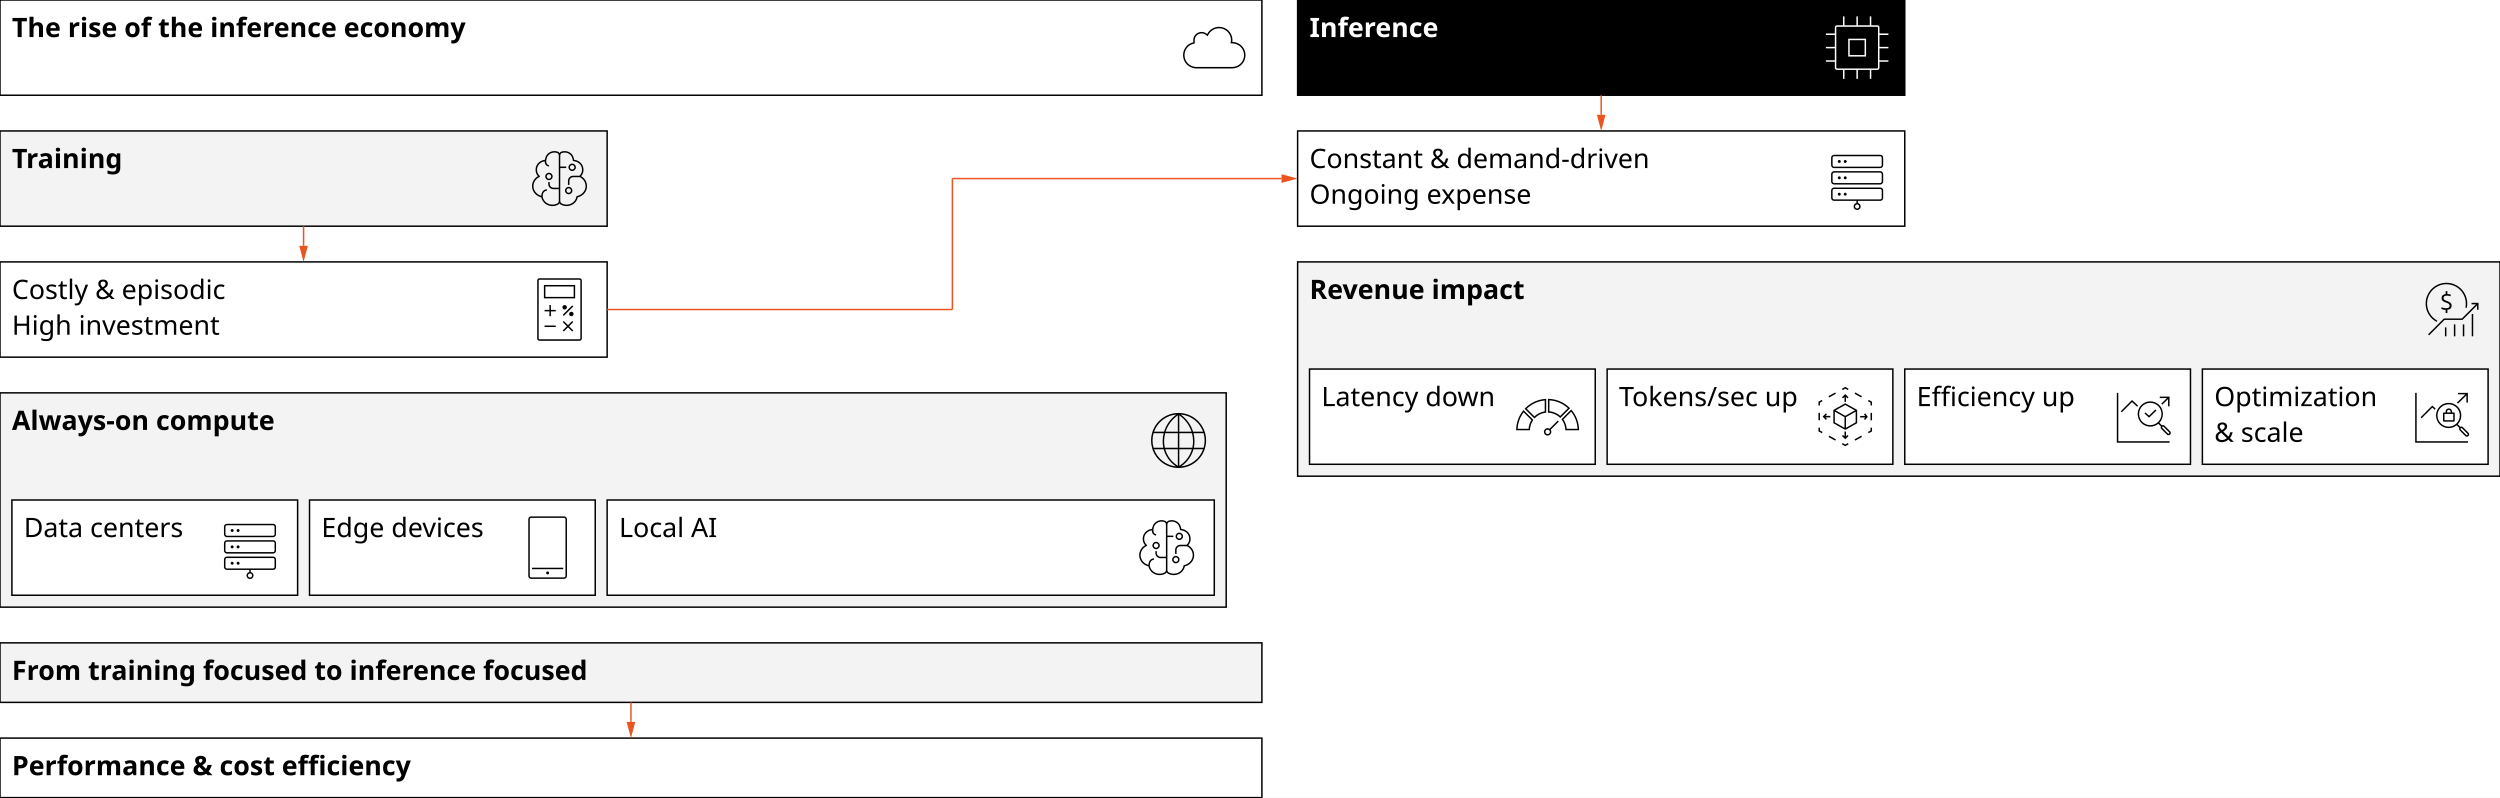
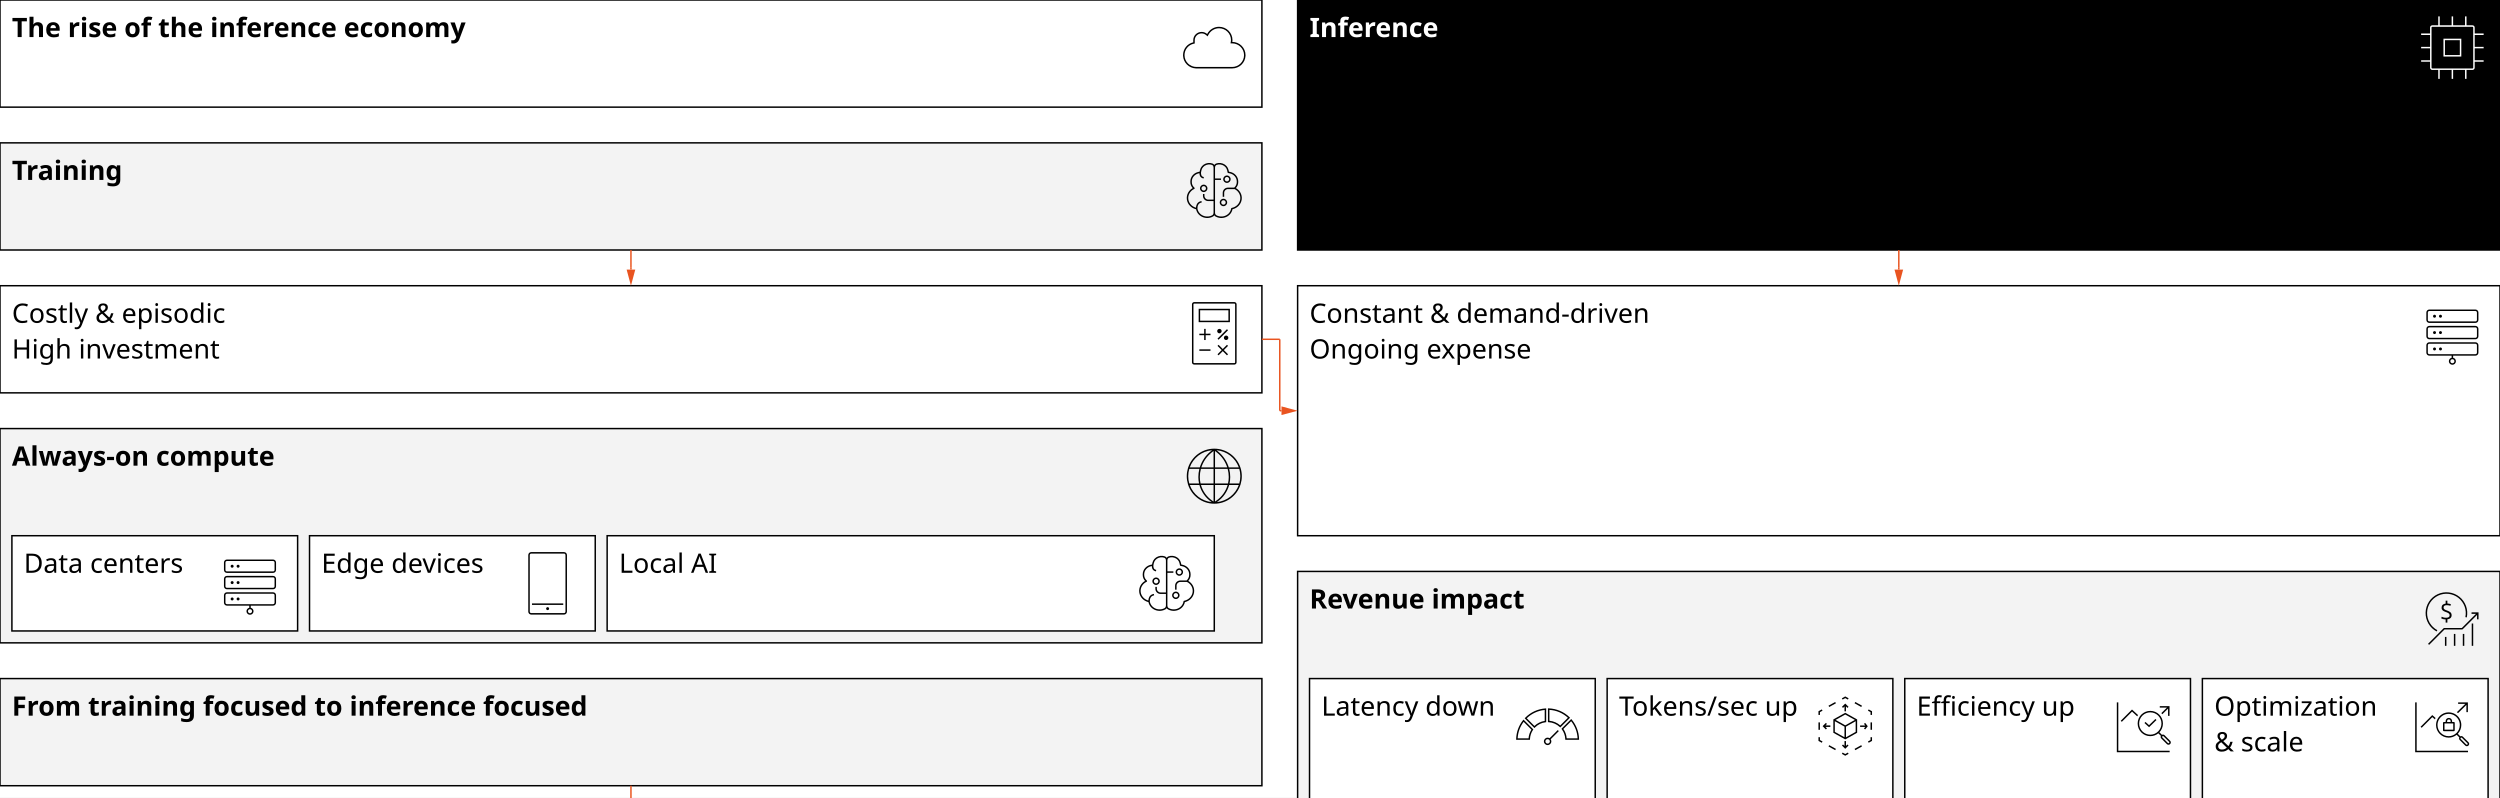
<svg xmlns="http://www.w3.org/2000/svg" width="1680" height="536" viewBox="0 0 1680 536" xml:space="preserve">
  <rect width="1680" height="536" fill="#FFFFFF" />
  <g data-component-id="title">
-     <rect x="0" y="0" width="848" height="64" fill="#FFFFFF" stroke="#000000" stroke-width="1" stroke-miterlimit="10" />
+     <rect x="0" y="0" width="848" height="72" fill="#FFFFFF" stroke="#000000" stroke-width="1" stroke-miterlimit="10" />
    <text font-family="Ubuntu Sans">
      <tspan x="8" y="24.92" font-size="18" font-weight="700" fill="#000000">The rise of the inference economy</tspan>
    </text>
    <g class="dg-icon" transform="translate(792 8)">
      <path fill-rule="evenodd" clip-rule="evenodd" d="M27.186 10C32.196 10 36.217 14 36.217 18.923L36.211 19.143C36.187 19.652 36.094 20.147 36.093 20.154C41.041 20.216 45 24.154 45 29.077L44.988 29.536C44.748 34.246 40.822 38 35.969 38H12.031L11.565 37.988C6.928 37.757 3.245 34.094 3.012 29.536L3 29.077C3 24.954 5.784 21.352 9.866 20.429V18.984C9.866 15.908 12.402 13.446 15.495 13.446L15.749 13.452C17.017 13.51 18.22 13.996 19.206 14.861C20.753 11.908 23.845 10 27.186 10ZM27.186 11C24.224 11 21.469 12.695 20.092 15.325L19.502 16.452L18.547 15.613C17.674 14.847 16.608 14.446 15.495 14.446C12.935 14.446 10.866 16.479 10.866 18.984V21.227L10.087 21.403C6.472 22.221 4 25.409 4 29.077C4 33.438 7.564 37 12.031 37H35.969C40.436 37 44 33.438 44 29.077C44 24.713 40.493 21.208 36.08 21.153L34.888 21.139L35.11 19.967V19.965C35.111 19.962 35.112 19.956 35.113 19.948C35.116 19.933 35.121 19.91 35.126 19.88C35.136 19.819 35.149 19.73 35.163 19.626C35.191 19.411 35.217 19.151 35.217 18.923C35.217 14.562 31.653 11 27.186 11Z" fill="#000000" />
    </g>
  </g>
  <g data-component-id="training_hdr">
-     <rect x="0" y="88" width="408" height="64" fill="#F3F3F3" stroke="#000000" stroke-width="1" stroke-miterlimit="10" />
+     <rect x="0" y="96" width="848" height="72" fill="#F3F3F3" stroke="#000000" stroke-width="1" stroke-miterlimit="10" />
    <text font-family="Ubuntu Sans">
-       <tspan x="8" y="112.92" font-size="18" font-weight="700" fill="#000000">Training</tspan>
+       <tspan x="8" y="120.92" font-size="18" font-weight="700" fill="#000000">Training</tspan>
    </text>
-     <g class="dg-icon" transform="translate(352 96)">
+     <g class="dg-icon" transform="translate(792 104)">
      <path fill-rule="evenodd" clip-rule="evenodd" d="M30.159 29.553C31.539 29.553 32.658 30.672 32.658 32.053C32.658 33.433 31.539 34.553 30.159 34.553C28.778 34.553 27.659 33.433 27.659 32.053C27.659 30.672 28.778 29.553 30.159 29.553ZM30.159 30.553C29.33 30.553 28.659 31.224 28.659 32.053C28.659 32.881 29.33 33.553 30.159 33.553C30.987 33.553 31.658 32.881 31.659 32.053C31.659 31.224 30.987 30.553 30.159 30.553Z" fill="#000000" />
      <path fill-rule="evenodd" clip-rule="evenodd" d="M16.895 20.079C18.276 20.079 19.395 21.198 19.395 22.579C19.395 23.96 18.276 25.079 16.895 25.079C15.514 25.079 14.395 23.96 14.395 22.579C14.395 21.198 15.514 20.079 16.895 20.079ZM16.895 21.079C16.066 21.079 15.395 21.751 15.395 22.579C15.395 23.407 16.066 24.079 16.895 24.079C17.723 24.079 18.395 23.407 18.395 22.579C18.395 21.751 17.723 21.079 16.895 21.079Z" fill="#000000" />
      <path fill-rule="evenodd" clip-rule="evenodd" d="M32.5 13.921C33.881 13.921 35 15.04 35 16.421C35 17.801 33.881 18.921 32.5 18.921C31.119 18.921 30 17.802 30 16.421C30 15.04 31.12 13.921 32.5 13.921ZM32.5 14.921C31.672 14.921 31 15.592 31 16.421C31 17.249 31.672 17.921 32.5 17.921C33.328 17.921 34 17.249 34 16.421C34 15.593 33.328 14.921 32.5 14.921Z" fill="#000000" />
      <path fill-rule="evenodd" clip-rule="evenodd" d="M26.617 5.548C27.662 5.422 28.724 5.545 29.707 5.905C30.689 6.266 31.563 6.853 32.246 7.616C32.929 8.38 33.399 9.296 33.608 10.279L33.84 11.366L34.485 11.487C36.059 11.783 37.48 12.582 38.506 13.755C39.532 14.928 40.097 16.404 40.097 17.932V18.377C40.097 19.914 39.495 21.314 38.511 22.385C39.766 23.102 40.804 24.125 41.508 25.355C42.327 26.786 42.651 28.425 42.433 30.042C42.215 31.658 41.467 33.166 40.297 34.358C39.203 35.471 37.793 36.256 36.241 36.626L36.219 36.728C35.953 37.973 35.342 39.128 34.452 40.075C33.562 41.023 32.423 41.73 31.154 42.129C29.885 42.528 28.527 42.607 27.217 42.356C26.409 42.202 25.635 41.927 24.926 41.542C24.531 41.328 24.226 41.027 24 40.679C23.774 41.027 23.469 41.328 23.074 41.542C22.364 41.927 21.591 42.202 20.783 42.356C19.473 42.607 18.114 42.528 16.846 42.129C15.576 41.73 14.438 41.023 13.548 40.075C12.657 39.128 12.047 37.973 11.781 36.728L11.759 36.626C10.207 36.256 8.796 35.471 7.703 34.358C6.533 33.166 5.784 31.658 5.566 30.042C5.348 28.425 5.673 26.786 6.492 25.355C7.196 24.125 8.233 23.102 9.489 22.385C8.504 21.314 7.902 19.914 7.902 18.377V17.932C7.903 16.404 8.468 14.928 9.494 13.755C10.519 12.582 11.941 11.783 13.514 11.487L14.16 11.366L14.391 10.279C14.601 9.296 15.071 8.38 15.754 7.616C16.436 6.853 17.31 6.266 18.293 5.905C19.275 5.545 20.338 5.422 21.383 5.548C21.85 5.604 22.308 5.709 22.747 5.86C23.301 6.051 23.714 6.413 24 6.856C24.286 6.413 24.699 6.051 25.253 5.86C25.692 5.709 26.15 5.604 26.617 5.548ZM21.264 6.541C20.374 6.434 19.471 6.538 18.637 6.844C17.804 7.149 17.069 7.646 16.499 8.283C15.929 8.921 15.542 9.679 15.37 10.488L15.083 11.838C15.055 12.484 15.066 13.176 15.311 13.753C15.541 14.292 15.995 14.778 16.996 14.983L16.795 15.964C16.78 15.961 16.765 15.956 16.751 15.953L16.749 15.964C15.439 15.695 14.708 14.997 14.345 14.144C14.102 13.571 14.036 12.952 14.028 12.407L13.699 12.471C12.338 12.727 11.119 13.416 10.247 14.413C9.375 15.41 8.903 16.654 8.902 17.933V18.377C8.902 19.853 9.573 21.191 10.661 22.132C10.789 22.243 10.852 22.412 10.829 22.58C10.805 22.748 10.697 22.892 10.544 22.964C9.183 23.596 8.072 24.608 7.36 25.852C6.648 27.095 6.368 28.513 6.556 29.908C6.745 31.304 7.393 32.615 8.417 33.657C9.305 34.561 10.437 35.223 11.693 35.575C11.739 34.792 11.899 33.931 12.312 33.164C12.857 32.152 13.819 31.348 15.391 31.086L15.474 31.579L15.556 32.072C14.287 32.284 13.591 32.901 13.193 33.639C12.791 34.385 12.675 35.295 12.678 36.137L12.759 36.519C12.985 37.581 13.508 38.572 14.277 39.391C15.046 40.209 16.035 40.825 17.145 41.175C18.256 41.524 19.447 41.593 20.596 41.374C21.303 41.239 21.979 40.997 22.598 40.662C23.174 40.35 23.5 39.675 23.5 38.908V31.131H19.894C17.962 31.131 16.394 29.564 16.394 27.631V26.368H17.394V27.631C17.394 29.012 18.514 30.131 19.894 30.131H23.5V8.627C23.5 7.765 23.09 7.035 22.423 6.806C22.05 6.678 21.661 6.589 21.264 6.541ZM29.362 6.844C28.529 6.538 27.625 6.434 26.736 6.541C26.339 6.589 25.95 6.678 25.577 6.806C24.91 7.035 24.5 7.765 24.5 8.627V15.921H28.5V16.921H24.5V38.908C24.5 39.675 24.826 40.35 25.402 40.662C26.021 40.997 26.696 41.239 27.404 41.374C28.553 41.593 29.744 41.524 30.854 41.175C31.965 40.825 32.953 40.209 33.722 39.391C34.491 38.572 35.014 37.581 35.241 36.519L35.329 36.103C35.365 35.932 35.489 35.794 35.65 35.736L35.721 35.717L35.999 35.656C37.377 35.33 38.623 34.635 39.583 33.657C40.606 32.615 41.255 31.304 41.443 29.908C41.631 28.513 41.351 27.095 40.639 25.852C39.969 24.68 38.945 23.716 37.692 23.079H33.158C31.777 23.079 30.658 24.198 30.658 25.579V28.264H29.658V25.579C29.658 23.646 31.225 22.079 33.158 22.079H37.397C38.45 21.141 39.097 19.826 39.097 18.377V17.933C39.097 16.654 38.624 15.41 37.753 14.413C36.881 13.416 35.662 12.727 34.301 12.471L33.327 12.288C33.129 12.251 32.971 12.098 32.929 11.9L32.63 10.488C32.457 9.679 32.07 8.921 31.501 8.283C30.931 7.646 30.195 7.149 29.362 6.844Z" fill="#000000" />
    </g>
  </g>
  <g data-component-id="training_detail">
-     <rect x="0" y="176" width="408" height="64" fill="#FFFFFF" stroke="#000000" stroke-width="1" stroke-miterlimit="10" />
+     <rect x="0" y="192" width="848" height="72" fill="#FFFFFF" stroke="#000000" stroke-width="1" stroke-miterlimit="10" />
    <text font-family="Ubuntu Sans">
-       <tspan x="8" y="200.92" font-size="18" font-weight="400" fill="#000000">Costly &amp; episodic</tspan>
-       <tspan x="8" y="224.92" font-size="18" font-weight="400" fill="#000000">High investment</tspan>
+       <tspan x="8" y="216.92" font-size="18" font-weight="400" fill="#000000">Costly &amp; episodic</tspan>
+       <tspan x="8" y="240.92" font-size="18" font-weight="400" fill="#000000">High investment</tspan>
    </text>
-     <g class="dg-icon" transform="translate(352 184)">
+     <g class="dg-icon" transform="translate(792 200)">
      <path fill-rule="evenodd" clip-rule="evenodd" d="M37.653 3.008C38.41 3.085 39 3.723 39 4.5V43.5C39 44.277 38.41 44.915 37.653 44.992L37.5 45H10.5C9.723 45 9.085 44.41 9.008 43.653L9 43.5V4.5C9 3.672 9.672 3 10.5 3H37.5L37.653 3.008ZM10.5 4C10.224 4 10 4.224 10 4.5V43.5C10 43.776 10.224 44 10.5 44H37.5C37.776 44 38 43.776 38 43.5V4.5C38 4.224 37.776 4 37.5 4H10.5Z" fill="#000000" />
      <path fill-rule="evenodd" clip-rule="evenodd" d="M34.5 16.5H13.5V7.5H34.5V16.5ZM14.5 15.5H33.5V8.5H14.5V15.5Z" fill="#000000" />
      <path d="M33.235 32.422L30.406 35.25L33.235 38.078L32.528 38.785L29.699 35.956L26.871 38.785L26.164 38.078L28.992 35.25L26.164 32.422L26.871 31.715L29.699 34.543L32.528 31.715L33.235 32.422Z" fill="#000000" />
      <path d="M21.45 35.75H13.95V34.75H21.45V35.75Z" fill="#000000" />
      <path d="M18.2 24.25H21.45V25.25H18.2V28.5H17.2V25.25H13.95V24.25H17.2V21H18.2V24.25Z" fill="#000000" />
      <path d="M31.95 25.5C32.775 25.5 33.45 26.175 33.45 27C33.45 27.825 32.775 28.5 31.95 28.5C31.125 28.5 30.45 27.825 30.45 27C30.45 26.175 31.125 25.5 31.95 25.5Z" fill="#000000" />
      <path d="M33.235 21.922L26.871 28.285L26.164 27.578L32.528 21.215L33.235 21.922Z" fill="#000000" />
      <path d="M27.45 21C28.275 21 28.95 21.675 28.95 22.5C28.95 23.325 28.275 24 27.45 24C26.625 24 25.95 23.325 25.95 22.5C25.95 21.675 26.625 21 27.45 21Z" fill="#000000" />
    </g>
  </g>
  <g data-component-id="compute">
-     <rect x="0" y="264" width="824" height="144" fill="#F3F3F3" stroke="#000000" stroke-width="1" stroke-miterlimit="10" />
+     <rect x="0" y="288" width="848" height="144" fill="#F3F3F3" stroke="#000000" stroke-width="1" stroke-miterlimit="10" />
    <text font-family="Ubuntu Sans">
-       <tspan x="8" y="288.92" font-size="18" font-weight="700" fill="#000000">Always-on compute</tspan>
+       <tspan x="8" y="312.92" font-size="18" font-weight="700" fill="#000000">Always-on compute</tspan>
    </text>
-     <g class="dg-icon" transform="translate(768 272)">
+     <g class="dg-icon" transform="translate(792 296)">
      <path fill-rule="evenodd" clip-rule="evenodd" d="M24 5.5C32.232 5.5 39.206 10.877 41.606 18.31C41.665 18.391 41.7 18.491 41.7 18.6L41.699 18.605C42.219 20.312 42.5 22.123 42.5 24C42.5 25.876 42.219 27.687 41.699 29.394L41.7 29.399C41.7 29.507 41.665 29.607 41.606 29.689C39.206 37.122 32.232 42.5 24 42.5C15.767 42.5 8.791 37.122 6.392 29.688C6.334 29.606 6.3 29.507 6.3 29.399V29.394C5.78 27.687 5.5 25.876 5.5 24C5.5 22.123 5.78 20.311 6.3 18.605V18.6C6.3 18.492 6.334 18.393 6.392 18.311C8.791 10.878 15.768 5.5 24 5.5ZM7.521 29.899C9.757 36.146 15.444 40.75 22.285 41.415L21.966 41.193C18.021 38.449 15.232 34.429 13.997 29.899H7.521ZM34.003 29.899C32.768 34.429 29.98 38.449 26.035 41.193L25.715 41.415C32.556 40.75 38.243 36.146 40.48 29.899H34.003ZM24.5 41.043L25.465 40.372C29.138 37.816 31.755 34.097 32.964 29.899H24.5V41.043ZM15.036 29.899C16.245 34.097 18.863 37.816 22.536 40.372L23.5 41.042V29.899H15.036ZM34.026 19.1C34.48 20.872 34.717 22.711 34.717 24.578C34.717 26.047 34.556 27.494 34.249 28.899H40.804C41.256 27.345 41.5 25.701 41.5 24C41.5 22.299 41.256 20.655 40.804 19.1H34.026ZM24.5 28.899H33.223C33.546 27.497 33.717 26.049 33.717 24.578C33.717 22.708 33.467 20.868 32.991 19.1H24.5V28.899ZM15.009 19.1C14.533 20.868 14.284 22.708 14.284 24.578C14.284 26.049 14.454 27.497 14.777 28.899H23.5V19.1H15.009ZM7.196 19.1C6.744 20.655 6.5 22.299 6.5 24C6.5 25.701 6.744 27.345 7.196 28.899H13.751C13.444 27.494 13.284 26.047 13.284 24.578C13.284 22.711 13.52 20.872 13.974 19.1H7.196ZM26.512 7.389C29.974 10.19 32.467 13.935 33.744 18.1H40.48C38.218 11.785 32.432 7.149 25.491 6.563L26.512 7.389ZM24.5 18.1H32.696C31.451 14.241 29.107 10.774 25.883 8.166L24.5 7.047V18.1ZM22.117 8.166C18.893 10.774 16.548 14.241 15.304 18.1H23.5V7.047L22.117 8.166ZM22.508 6.563C15.568 7.15 9.782 11.785 7.521 18.1H14.256C15.533 13.935 18.026 10.19 21.488 7.389L22.508 6.563Z" fill="#000000" />
    </g>
  </g>
-   <rect x="8" y="336" width="192" height="64" fill="#FFFFFF" stroke="#000000" stroke-width="1" stroke-miterlimit="10" />
+   <rect x="8" y="360" width="192" height="64" fill="#FFFFFF" stroke="#000000" stroke-width="1" stroke-miterlimit="10" />
  <text font-family="Ubuntu Sans">
-     <tspan x="16" y="360.92" font-size="18" font-weight="400" fill="#000000">Data centers</tspan>
+     <tspan x="16" y="384.92" font-size="18" font-weight="400" fill="#000000">Data centers</tspan>
  </text>
-   <g class="dg-icon" transform="translate(144 344)">
+   <g class="dg-icon" transform="translate(144 368)">
    <path d="M39.5 30C40.605 30 41.5 30.895 41.5 32V37C41.5 38.105 40.605 39 39.5 39H24.5V40.428C25.572 40.657 26.375 41.61 26.375 42.75C26.375 44.062 25.312 45.125 24 45.125C22.688 45.125 21.625 44.062 21.625 42.75C21.625 41.61 22.428 40.657 23.5 40.428V39H8.5C7.395 39 6.5 38.105 6.5 37V32C6.5 30.895 7.395 30 8.5 30H39.5ZM24 41.375C23.241 41.375 22.625 41.991 22.625 42.75C22.625 43.509 23.241 44.125 24 44.125C24.759 44.125 25.375 43.509 25.375 42.75C25.375 41.991 24.759 41.375 24 41.375ZM8.5 31C7.948 31 7.5 31.448 7.5 32V37L7.505 37.102C7.553 37.573 7.927 37.947 8.397 37.995L8.5 38H39.5L39.602 37.995C40.107 37.944 40.5 37.518 40.5 37V32C40.5 31.448 40.052 31 39.5 31H8.5ZM12 33.501C12.552 33.501 13 33.949 13 34.501C13 35.053 12.552 35.501 12 35.501C11.448 35.501 11 35.053 11 34.501C11 33.949 11.448 33.501 12 33.501ZM39.5 19C40.605 19 41.5 19.895 41.5 21V26C41.5 27.105 40.605 28 39.5 28H8.5C7.395 28 6.5 27.105 6.5 26V21C6.5 19.895 7.395 19 8.5 19H39.5ZM8.5 20C7.948 20 7.5 20.448 7.5 21V26L7.505 26.102C7.553 26.573 7.927 26.947 8.397 26.995L8.5 27H39.5L39.602 26.995C40.107 26.944 40.5 26.518 40.5 26V21C40.5 20.448 40.052 20 39.5 20H8.5ZM12 22.501C12.552 22.501 13 22.949 13 23.501C13 24.053 12.552 24.501 12 24.501C11.448 24.501 11 24.053 11 23.501C11 22.949 11.448 22.501 12 22.501ZM39.5 8C40.605 8 41.5 8.895 41.5 10V15C41.5 16.105 40.605 17 39.5 17H8.5C7.395 17 6.5 16.105 6.5 15V10C6.5 8.895 7.395 8 8.5 8H39.5ZM8.5 9C7.948 9 7.5 9.448 7.5 10V15L7.505 15.102C7.553 15.573 7.927 15.947 8.397 15.995L8.5 16H39.5L39.602 15.995C40.107 15.944 40.5 15.518 40.5 15V10C40.5 9.448 40.052 9 39.5 9H8.5ZM12 11.501C12.552 11.501 13 11.949 13 12.501C13 13.053 12.552 13.501 12 13.501C11.448 13.501 11 13.053 11 12.501C11 11.949 11.448 11.501 12 11.501Z" fill="#000000" />
    <circle cx="16" cy="12.501" r="1" fill="#000000" />
    <circle cx="16" cy="23.501" r="1" fill="#000000" />
    <circle cx="16" cy="34.501" r="1" fill="#000000" />
  </g>
-   <rect x="208" y="336" width="192" height="64" fill="#FFFFFF" stroke="#000000" stroke-width="1" stroke-miterlimit="10" />
+   <rect x="208" y="360" width="192" height="64" fill="#FFFFFF" stroke="#000000" stroke-width="1" stroke-miterlimit="10" />
  <text font-family="Ubuntu Sans">
-     <tspan x="216" y="360.92" font-size="18" font-weight="400" fill="#000000">Edge devices</tspan>
+     <tspan x="216" y="384.92" font-size="18" font-weight="400" fill="#000000">Edge devices</tspan>
  </text>
-   <g class="dg-icon" transform="translate(344 344)">
+   <g class="dg-icon" transform="translate(344 368)">
    <path fill-rule="evenodd" clip-rule="evenodd" d="M35 3C36.105 3 37 3.895 37 5V43C37 44.036 36.213 44.887 35.204 44.989L35 45H13L12.796 44.989C11.854 44.894 11.106 44.146 11.011 43.204L11 43V5C11 3.895 11.895 3 13 3H35ZM13 4C12.448 4 12 4.448 12 5V43C12 43.552 12.448 44 13 44H35C35.552 44 36 43.552 36 43V5C36 4.448 35.552 4 35 4H13Z" fill="#000000" />
    <path d="M24 40C24.552 40 25 40.448 25 41C25 41.552 24.552 42 24 42C23.448 42 23 41.552 23 41C23 40.448 23.448 40 24 40Z" fill="#000000" />
    <path d="M34.5 38.5H13.5V37.5H34.5V38.5Z" fill="#000000" />
  </g>
-   <rect x="408" y="336" width="408" height="64" fill="#FFFFFF" stroke="#000000" stroke-width="1" stroke-miterlimit="10" />
+   <rect x="408" y="360" width="408" height="64" fill="#FFFFFF" stroke="#000000" stroke-width="1" stroke-miterlimit="10" />
  <text font-family="Ubuntu Sans">
-     <tspan x="416" y="360.92" font-size="18" font-weight="400" fill="#000000">Local AI</tspan>
+     <tspan x="416" y="384.92" font-size="18" font-weight="400" fill="#000000">Local AI</tspan>
  </text>
-   <g class="dg-icon" transform="translate(760 344)">
+   <g class="dg-icon" transform="translate(760 368)">
    <path fill-rule="evenodd" clip-rule="evenodd" d="M30.159 29.553C31.539 29.553 32.658 30.672 32.658 32.053C32.658 33.433 31.539 34.553 30.159 34.553C28.778 34.553 27.659 33.433 27.659 32.053C27.659 30.672 28.778 29.553 30.159 29.553ZM30.159 30.553C29.33 30.553 28.659 31.224 28.659 32.053C28.659 32.881 29.33 33.553 30.159 33.553C30.987 33.553 31.658 32.881 31.659 32.053C31.659 31.224 30.987 30.553 30.159 30.553Z" fill="#000000" />
    <path fill-rule="evenodd" clip-rule="evenodd" d="M16.895 20.079C18.276 20.079 19.395 21.198 19.395 22.579C19.395 23.96 18.276 25.079 16.895 25.079C15.514 25.079 14.395 23.96 14.395 22.579C14.395 21.198 15.514 20.079 16.895 20.079ZM16.895 21.079C16.066 21.079 15.395 21.751 15.395 22.579C15.395 23.407 16.066 24.079 16.895 24.079C17.723 24.079 18.395 23.407 18.395 22.579C18.395 21.751 17.723 21.079 16.895 21.079Z" fill="#000000" />
    <path fill-rule="evenodd" clip-rule="evenodd" d="M32.5 13.921C33.881 13.921 35 15.04 35 16.421C35 17.801 33.881 18.921 32.5 18.921C31.119 18.921 30 17.802 30 16.421C30 15.04 31.12 13.921 32.5 13.921ZM32.5 14.921C31.672 14.921 31 15.592 31 16.421C31 17.249 31.672 17.921 32.5 17.921C33.328 17.921 34 17.249 34 16.421C34 15.593 33.328 14.921 32.5 14.921Z" fill="#000000" />
    <path fill-rule="evenodd" clip-rule="evenodd" d="M26.617 5.548C27.662 5.422 28.724 5.545 29.707 5.905C30.689 6.266 31.563 6.853 32.246 7.616C32.929 8.38 33.399 9.296 33.608 10.279L33.84 11.366L34.485 11.487C36.059 11.783 37.48 12.582 38.506 13.755C39.532 14.928 40.097 16.404 40.097 17.932V18.377C40.097 19.914 39.495 21.314 38.511 22.385C39.766 23.102 40.804 24.125 41.508 25.355C42.327 26.786 42.651 28.425 42.433 30.042C42.215 31.658 41.467 33.166 40.297 34.358C39.203 35.471 37.793 36.256 36.241 36.626L36.219 36.728C35.953 37.973 35.342 39.128 34.452 40.075C33.562 41.023 32.423 41.73 31.154 42.129C29.885 42.528 28.527 42.607 27.217 42.356C26.409 42.202 25.635 41.927 24.926 41.542C24.531 41.328 24.226 41.027 24 40.679C23.774 41.027 23.469 41.328 23.074 41.542C22.364 41.927 21.591 42.202 20.783 42.356C19.473 42.607 18.114 42.528 16.846 42.129C15.576 41.73 14.438 41.023 13.548 40.075C12.657 39.128 12.047 37.973 11.781 36.728L11.759 36.626C10.207 36.256 8.796 35.471 7.703 34.358C6.533 33.166 5.784 31.658 5.566 30.042C5.348 28.425 5.673 26.786 6.492 25.355C7.196 24.125 8.233 23.102 9.489 22.385C8.504 21.314 7.902 19.914 7.902 18.377V17.932C7.903 16.404 8.468 14.928 9.494 13.755C10.519 12.582 11.941 11.783 13.514 11.487L14.16 11.366L14.391 10.279C14.601 9.296 15.071 8.38 15.754 7.616C16.436 6.853 17.31 6.266 18.293 5.905C19.275 5.545 20.338 5.422 21.383 5.548C21.85 5.604 22.308 5.709 22.747 5.86C23.301 6.051 23.714 6.413 24 6.856C24.286 6.413 24.699 6.051 25.253 5.86C25.692 5.709 26.15 5.604 26.617 5.548ZM21.264 6.541C20.374 6.434 19.471 6.538 18.637 6.844C17.804 7.149 17.069 7.646 16.499 8.283C15.929 8.921 15.542 9.679 15.37 10.488L15.083 11.838C15.055 12.484 15.066 13.176 15.311 13.753C15.541 14.292 15.995 14.778 16.996 14.983L16.795 15.964C16.78 15.961 16.765 15.956 16.751 15.953L16.749 15.964C15.439 15.695 14.708 14.997 14.345 14.144C14.102 13.571 14.036 12.952 14.028 12.407L13.699 12.471C12.338 12.727 11.119 13.416 10.247 14.413C9.375 15.41 8.903 16.654 8.902 17.933V18.377C8.902 19.853 9.573 21.191 10.661 22.132C10.789 22.243 10.852 22.412 10.829 22.58C10.805 22.748 10.697 22.892 10.544 22.964C9.183 23.596 8.072 24.608 7.36 25.852C6.648 27.095 6.368 28.513 6.556 29.908C6.745 31.304 7.393 32.615 8.417 33.657C9.305 34.561 10.437 35.223 11.693 35.575C11.739 34.792 11.899 33.931 12.312 33.164C12.857 32.152 13.819 31.348 15.391 31.086L15.474 31.579L15.556 32.072C14.287 32.284 13.591 32.901 13.193 33.639C12.791 34.385 12.675 35.295 12.678 36.137L12.759 36.519C12.985 37.581 13.508 38.572 14.277 39.391C15.046 40.209 16.035 40.825 17.145 41.175C18.256 41.524 19.447 41.593 20.596 41.374C21.303 41.239 21.979 40.997 22.598 40.662C23.174 40.35 23.5 39.675 23.5 38.908V31.131H19.894C17.962 31.131 16.394 29.564 16.394 27.631V26.368H17.394V27.631C17.394 29.012 18.514 30.131 19.894 30.131H23.5V8.627C23.5 7.765 23.09 7.035 22.423 6.806C22.05 6.678 21.661 6.589 21.264 6.541ZM29.362 6.844C28.529 6.538 27.625 6.434 26.736 6.541C26.339 6.589 25.95 6.678 25.577 6.806C24.91 7.035 24.5 7.765 24.5 8.627V15.921H28.5V16.921H24.5V38.908C24.5 39.675 24.826 40.35 25.402 40.662C26.021 40.997 26.696 41.239 27.404 41.374C28.553 41.593 29.744 41.524 30.854 41.175C31.965 40.825 32.953 40.209 33.722 39.391C34.491 38.572 35.014 37.581 35.241 36.519L35.329 36.103C35.365 35.932 35.489 35.794 35.65 35.736L35.721 35.717L35.999 35.656C37.377 35.33 38.623 34.635 39.583 33.657C40.606 32.615 41.255 31.304 41.443 29.908C41.631 28.513 41.351 27.095 40.639 25.852C39.969 24.68 38.945 23.716 37.692 23.079H33.158C31.777 23.079 30.658 24.198 30.658 25.579V28.264H29.658V25.579C29.658 23.646 31.225 22.079 33.158 22.079H37.397C38.45 21.141 39.097 19.826 39.097 18.377V17.933C39.097 16.654 38.624 15.41 37.753 14.413C36.881 13.416 35.662 12.727 34.301 12.471L33.327 12.288C33.129 12.251 32.971 12.098 32.929 11.9L32.63 10.488C32.457 9.679 32.07 8.921 31.501 8.283C30.931 7.646 30.195 7.149 29.362 6.844Z" fill="#000000" />
  </g>
  <g data-component-id="summary1">
-     <rect x="0" y="432" width="848" height="40" fill="#F3F3F3" stroke="#000000" stroke-width="1" stroke-miterlimit="10" />
+     <rect x="0" y="456" width="848" height="72" fill="#F3F3F3" stroke="#000000" stroke-width="1" stroke-miterlimit="10" />
    <text font-family="Ubuntu Sans">
-       <tspan x="8" y="456.92" font-size="18" font-weight="700" fill="#000000">From training focused to inference focused</tspan>
+       <tspan x="8" y="480.92" font-size="18" font-weight="700" fill="#000000">From training focused to inference focused</tspan>
    </text>
  </g>
  <g data-component-id="summary2">
-     <rect x="0" y="496" width="848" height="40" fill="#FFFFFF" stroke="#000000" stroke-width="1" stroke-miterlimit="10" />
+     <rect x="0" y="552" width="848" height="72" fill="#FFFFFF" stroke="#000000" stroke-width="1" stroke-miterlimit="10" />
    <text font-family="Ubuntu Sans">
-       <tspan x="8" y="520.92" font-size="18" font-weight="700" fill="#000000">Performance &amp; cost efficiency</tspan>
+       <tspan x="8" y="576.92" font-size="18" font-weight="700" fill="#000000">Performance &amp; cost efficiency</tspan>
    </text>
  </g>
  <g data-component-id="inference_hdr">
-     <rect x="872" y="0" width="408" height="64" fill="#000000" stroke="#000000" stroke-width="1" stroke-miterlimit="10" />
+     <rect x="872" y="0" width="808" height="168" fill="#000000" stroke="#000000" stroke-width="1" stroke-miterlimit="10" />
    <text font-family="Ubuntu Sans">
      <tspan x="880" y="24.92" font-size="18" font-weight="700" fill="#FFFFFF">Inference</tspan>
    </text>
-     <g class="dg-icon" transform="translate(1224 8)">
+     <g class="dg-icon" transform="translate(1624 8)">
      <path fill-rule="evenodd" clip-rule="evenodd" d="M33.5 45H32.5V39H24.5V45H23.5V39H15.5V45H14.5V39H10.5C9.723 39 9.085 38.41 9.008 37.653L9 37.5V33.5H3V32.5H9V24.5H3V23.5H9V15.5H3V14.5H9V10.5C9 9.672 9.672 9 10.5 9H14.5V3H15.5V9H23.5V3H24.5V9H32.5V3H33.5V9H37.5L37.653 9.008C38.41 9.085 39 9.723 39 10.5V14.5H45V15.5H39V23.5H45V24.5H39V32.5H45V33.5H39V37.5L38.992 37.653C38.92 38.359 38.359 38.92 37.653 38.992L37.5 39H33.5V45ZM10.5 10C10.224 10 10 10.224 10 10.5V37.5C10 37.776 10.224 38 10.5 38H37.5C37.776 38 38 37.776 38 37.5V10.5C38 10.224 37.776 10 37.5 10H10.5Z" fill="#FFFFFF" />
      <path fill-rule="evenodd" clip-rule="evenodd" d="M30 30H18V18H30V30ZM19 29H29V19H19V29Z" fill="#FFFFFF" />
    </g>
  </g>
  <g data-component-id="inference_detail">
-     <rect x="872" y="88" width="408" height="64" fill="#FFFFFF" stroke="#000000" stroke-width="1" stroke-miterlimit="10" />
+     <rect x="872" y="192" width="808" height="168" fill="#FFFFFF" stroke="#000000" stroke-width="1" stroke-miterlimit="10" />
    <text font-family="Ubuntu Sans">
-       <tspan x="880" y="112.92" font-size="18" font-weight="400" fill="#000000">Constant &amp; demand-driven</tspan>
-       <tspan x="880" y="136.92" font-size="18" font-weight="400" fill="#000000">Ongoing expense</tspan>
+       <tspan x="880" y="216.92" font-size="18" font-weight="400" fill="#000000">Constant &amp; demand-driven</tspan>
+       <tspan x="880" y="240.92" font-size="18" font-weight="400" fill="#000000">Ongoing expense</tspan>
    </text>
-     <g class="dg-icon" transform="translate(1224 96)">
+     <g class="dg-icon" transform="translate(1624 200)">
      <path d="M39.5 30C40.605 30 41.5 30.895 41.5 32V37C41.5 38.105 40.605 39 39.5 39H24.5V40.428C25.572 40.657 26.375 41.61 26.375 42.75C26.375 44.062 25.312 45.125 24 45.125C22.688 45.125 21.625 44.062 21.625 42.75C21.625 41.61 22.428 40.657 23.5 40.428V39H8.5C7.395 39 6.5 38.105 6.5 37V32C6.5 30.895 7.395 30 8.5 30H39.5ZM24 41.375C23.241 41.375 22.625 41.991 22.625 42.75C22.625 43.509 23.241 44.125 24 44.125C24.759 44.125 25.375 43.509 25.375 42.75C25.375 41.991 24.759 41.375 24 41.375ZM8.5 31C7.948 31 7.5 31.448 7.5 32V37L7.505 37.102C7.553 37.573 7.927 37.947 8.397 37.995L8.5 38H39.5L39.602 37.995C40.107 37.944 40.5 37.518 40.5 37V32C40.5 31.448 40.052 31 39.5 31H8.5ZM12 33.501C12.552 33.501 13 33.949 13 34.501C13 35.053 12.552 35.501 12 35.501C11.448 35.501 11 35.053 11 34.501C11 33.949 11.448 33.501 12 33.501ZM39.5 19C40.605 19 41.5 19.895 41.5 21V26C41.5 27.105 40.605 28 39.5 28H8.5C7.395 28 6.5 27.105 6.5 26V21C6.5 19.895 7.395 19 8.5 19H39.5ZM8.5 20C7.948 20 7.5 20.448 7.5 21V26L7.505 26.102C7.553 26.573 7.927 26.947 8.397 26.995L8.5 27H39.5L39.602 26.995C40.107 26.944 40.5 26.518 40.5 26V21C40.5 20.448 40.052 20 39.5 20H8.5ZM12 22.501C12.552 22.501 13 22.949 13 23.501C13 24.053 12.552 24.501 12 24.501C11.448 24.501 11 24.053 11 23.501C11 22.949 11.448 22.501 12 22.501ZM39.5 8C40.605 8 41.5 8.895 41.5 10V15C41.5 16.105 40.605 17 39.5 17H8.5C7.395 17 6.5 16.105 6.5 15V10C6.5 8.895 7.395 8 8.5 8H39.5ZM8.5 9C7.948 9 7.5 9.448 7.5 10V15L7.505 15.102C7.553 15.573 7.927 15.947 8.397 15.995L8.5 16H39.5L39.602 15.995C40.107 15.944 40.5 15.518 40.5 15V10C40.5 9.448 40.052 9 39.5 9H8.5ZM12 11.501C12.552 11.501 13 11.949 13 12.501C13 13.053 12.552 13.501 12 13.501C11.448 13.501 11 13.053 11 12.501C11 11.949 11.448 11.501 12 11.501Z" fill="#000000" />
      <circle cx="16" cy="12.501" r="1" fill="#000000" />
      <circle cx="16" cy="23.501" r="1" fill="#000000" />
      <circle cx="16" cy="34.501" r="1" fill="#000000" />
    </g>
  </g>
  <g data-component-id="revenue">
-     <rect x="872" y="176" width="808" height="144" fill="#F3F3F3" stroke="#000000" stroke-width="1" stroke-miterlimit="10" />
+     <rect x="872" y="384" width="808" height="168" fill="#F3F3F3" stroke="#000000" stroke-width="1" stroke-miterlimit="10" />
    <text font-family="Ubuntu Sans">
-       <tspan x="880" y="200.92" font-size="18" font-weight="700" fill="#000000">Revenue impact</tspan>
+       <tspan x="880" y="408.92" font-size="18" font-weight="700" fill="#000000">Revenue impact</tspan>
    </text>
-     <g class="dg-icon" transform="translate(1624 184)">
+     <g class="dg-icon" transform="translate(1624 392)">
      <path d="M41.575 24.2H40.575V21.207L30.929 30.854C30.835 30.947 30.708 31 30.575 31H18.707L8.354 41.353L7.646 40.647L18.146 30.146L18.223 30.084C18.304 30.03 18.401 30 18.5 30H30.368L39.868 20.5H36.875V19.5H41.575V24.2Z" fill="#000000" />
      <path d="M20 42H19V36H20V42Z" fill="#000000" />
      <path d="M26 42H25V34H26V42Z" fill="#000000" />
      <path d="M32 42H31V34H32V42Z" fill="#000000" />
      <path d="M38 42H37V27H38V42Z" fill="#000000" />
      <path d="M14.09 7.309C16.448 6.21 19.066 5.791 21.649 6.098C24.233 6.404 26.68 7.425 28.716 9.044C30.752 10.664 32.296 12.819 33.175 15.268C34.055 17.716 34.235 20.361 33.695 22.906L33.206 22.803L32.717 22.698C33.218 20.335 33.051 17.879 32.234 15.606C31.418 13.332 29.984 11.331 28.093 9.827C26.203 8.323 23.931 7.376 21.532 7.091C19.133 6.806 16.701 7.195 14.511 8.215C12.322 9.235 10.46 10.845 9.134 12.864C7.808 14.884 7.07 17.233 7.005 19.648C6.939 22.062 7.548 24.448 8.762 26.536C9.977 28.625 11.75 30.333 13.882 31.47L13.411 32.353C11.115 31.128 9.206 29.288 7.898 27.039C6.59 24.79 5.934 22.221 6.005 19.62C6.075 17.02 6.87 14.49 8.298 12.316C9.726 10.141 11.731 8.407 14.09 7.309Z" fill="#000000" />
      <path d="M20.641 13.542C21.121 13.558 21.546 13.611 21.914 13.705C22.313 13.793 22.649 13.894 22.919 14.006L23.001 14.039L22.974 14.124L22.695 15.028L22.664 15.129L22.565 15.089C22.384 15.015 22.114 14.928 21.753 14.83L21.75 14.829C21.401 14.723 20.923 14.669 20.313 14.669C19.543 14.669 18.981 14.809 18.616 15.073C18.256 15.334 18.07 15.725 18.07 16.264C18.07 16.56 18.124 16.8 18.225 16.991C18.327 17.174 18.475 17.338 18.673 17.484C18.874 17.632 19.119 17.765 19.41 17.883C19.557 17.943 19.713 18.005 19.878 18.067L20.395 18.26L20.397 18.261C20.793 18.414 21.172 18.573 21.534 18.738C21.915 18.894 22.248 19.09 22.53 19.327C22.826 19.565 23.062 19.856 23.233 20.197C23.406 20.542 23.489 20.958 23.489 21.44C23.489 22.23 23.228 22.876 22.702 23.367C22.194 23.841 21.503 24.11 20.641 24.188V26.367H19.474V24.244C18.765 24.228 18.167 24.153 17.683 24.014H17.681C17.185 23.86 16.809 23.709 16.557 23.561L16.489 23.521L16.515 23.447L16.828 22.526L16.865 22.418L16.965 22.472C17.105 22.547 17.262 22.623 17.436 22.699C17.607 22.773 17.806 22.843 18.033 22.908C18.259 22.972 18.518 23.026 18.811 23.069C19.114 23.101 19.466 23.117 19.868 23.117C20.29 23.117 20.643 23.075 20.927 22.99L20.928 22.989C21.228 22.904 21.463 22.794 21.637 22.661C21.822 22.517 21.947 22.351 22.017 22.162L22.019 22.158C22.102 21.962 22.143 21.756 22.143 21.538C22.143 21.189 22.074 20.906 21.942 20.684L21.94 20.681C21.817 20.455 21.636 20.258 21.394 20.091L21.389 20.088L21.39 20.087C21.158 19.908 20.87 19.754 20.526 19.625L20.523 19.624C20.173 19.482 19.789 19.335 19.373 19.182C19.075 19.072 18.772 18.95 18.463 18.818L18.46 18.817C18.146 18.672 17.859 18.498 17.601 18.296L17.598 18.293C17.347 18.077 17.142 17.821 16.983 17.526L16.982 17.525C16.819 17.213 16.74 16.846 16.74 16.429C16.74 15.601 16.965 14.948 17.427 14.487C17.884 14.031 18.571 13.74 19.474 13.602V11.633H20.641V13.542Z" fill="#000000" />
    </g>
  </g>
-   <rect x="880" y="248" width="192" height="64" fill="#FFFFFF" stroke="#000000" stroke-width="1" stroke-miterlimit="10" />
+   <rect x="880" y="456" width="192" height="88" fill="#FFFFFF" stroke="#000000" stroke-width="1" stroke-miterlimit="10" />
  <text font-family="Ubuntu Sans">
-     <tspan x="888" y="272.92" font-size="18" font-weight="400" fill="#000000">Latency down</tspan>
+     <tspan x="888" y="480.92" font-size="18" font-weight="400" fill="#000000">Latency down</tspan>
  </text>
-   <g class="dg-icon" transform="translate(1016 256)">
+   <g class="dg-icon" transform="translate(1016 464)">
    <path d="M12.13 33.15H2.85V32.64C2.97 28 4.56 23.63 7.44 20L7.79 19.56L14.4 26.17L14.17 26.51C12.94 28.33 12.24 30.46 12.15 32.66L12.13 33.14V33.15ZM3.88 32.15H11.18C11.34 30.07 12.01 28.07 13.12 26.3L7.88 21.06C5.45 24.29 4.07 28.1 3.88 32.14V32.15ZM15.14 25.25L8.57 18.68L8.92 18.33C12.54 14.64 17.37 12.41 22.51 12.06L23.04 12.02V21.32L22.6 21.37C19.91 21.68 17.38 22.93 15.49 24.89L15.14 25.25ZM9.98 18.68L15.13 23.84C17.03 22.03 19.46 20.84 22.04 20.44V13.1C17.5 13.54 13.26 15.5 9.97 18.68H9.98ZM32.5 24.88L32.15 24.55C30.12 22.63 27.47 21.48 24.69 21.32L24.22 21.29V12L24.74 12.02C29.98 12.2 34.94 14.31 38.71 17.96L39.08 18.31L32.51 24.88H32.5ZM25.22 20.35C27.9 20.6 30.45 21.7 32.48 23.49L37.64 18.33C34.22 15.18 29.85 13.32 25.22 13.04V20.35Z" fill="#000000" />
    <path d="M31.53 27.31L30.82 26.6L25.33 32.09C24.94 31.85 24.49 31.7 24 31.7C22.62 31.7 21.5 32.82 21.5 34.2C21.5 35.58 22.62 36.7 24 36.7C25.38 36.7 26.5 35.58 26.5 34.2C26.5 33.67 26.33 33.18 26.05 32.78L31.53 27.3V27.31ZM24 35.71C23.17 35.71 22.5 35.04 22.5 34.21C22.5 33.38 23.17 32.71 24 32.71C24.83 32.71 25.5 33.38 25.5 34.21C25.5 35.04 24.83 35.71 24 35.71Z" fill="#000000" />
    <path d="M45.15 33.15H35.87L35.85 32.67C35.76 30.29 34.96 28.02 33.54 26.11L33.28 25.76L39.87 19.17L40.22 19.59C43.28 23.24 45.02 27.88 45.14 32.64V33.15H45.15ZM36.82 32.15H44.12C43.92 27.92 42.43 23.97 39.8 20.65L34.59 25.86C35.88 27.73 36.64 29.89 36.82 32.15Z" fill="#000000" />
  </g>
-   <rect x="1080" y="248" width="192" height="64" fill="#FFFFFF" stroke="#000000" stroke-width="1" stroke-miterlimit="10" />
+   <rect x="1080" y="456" width="192" height="88" fill="#FFFFFF" stroke="#000000" stroke-width="1" stroke-miterlimit="10" />
  <text font-family="Ubuntu Sans">
-     <tspan x="1088" y="272.92" font-size="18" font-weight="400" fill="#000000">Tokens/sec up</tspan>
+     <tspan x="1088" y="480.92" font-size="18" font-weight="400" fill="#000000">Tokens/sec up</tspan>
  </text>
-   <g class="dg-icon" transform="translate(1216 256)">
+   <g class="dg-icon" transform="translate(1216 464)">
    <path d="M26.25 42.603L24 43.85L21.749 42.603L22.234 41.728L24 42.706L25.766 41.728L26.25 42.603ZM17.734 39.238L17.249 40.113L15 38.868L12.75 37.622L13.234 36.748L17.734 39.238ZM35.249 37.622L33 38.868L30.75 40.113L30.266 39.238L34.766 36.748L35.249 37.622ZM7 33.297L8.734 34.257L8.249 35.132L6 33.887V31.396H7V33.297ZM42 33.887L39.75 35.132L39.266 34.257L41 33.297V31.396H42V33.887ZM7 26.415H6V21.434H7V26.415ZM42 26.415H41V21.434H42V26.415ZM8.734 13.592L7 14.551V16.453H6V13.962L8.25 12.717L8.734 13.592ZM42 13.962V16.453H41V14.551L39.266 13.592L39.75 12.717L42 13.962ZM17.25 7.736L17.734 8.61L15.484 9.856L13.234 11.102L12.75 10.227L15 8.981L17.249 7.735L17.25 7.736ZM33 8.981L35.25 10.227L34.766 11.102L32.516 9.856L30.266 8.61L30.75 7.736V7.735L33 8.981ZM26.249 5.245L25.766 6.12L24 5.143L22.234 6.12L21.75 5.245L24 4L26.249 5.245Z" fill="#000000" />
    <path d="M32 19.471V28.412L24 32.883L16 28.412V19.471L24 15L32 19.471ZM17 27.824L20.488 29.774L23.5 31.456V24.297L17 20.636V27.824ZM24.5 24.297V31.456L27.512 29.774L31 27.824V20.636L24.5 24.297ZM20.488 18.108L17.507 19.773L24 23.43L30.492 19.773L27.512 18.108L24 16.145L20.488 18.108Z" fill="#000000" />
    <path d="M24.5 37.293L25.5 36.293L26.207 37L24 39.207L21.793 37L22.5 36.293L23.5 37.293V34H24.5V37.293ZM11.707 22.505L11.352 22.855L10.719 23.48H14V24.48H10.696L11.355 25.148L11.707 25.505L10.995 26.207L10.645 25.852L9.145 24.332L8.793 23.976L9.148 23.625L10.648 22.145L11.005 21.793L11.707 22.505ZM37.697 22.19L38.893 23.711L39.14 24.023L38.889 24.334L37.693 25.814L37.38 26.203L36.602 25.575L36.916 25.186L37.454 24.52H34V23.52H37.47L36.911 22.81L36.602 22.416L37.389 21.798L37.697 22.19ZM26.207 11L25.5 11.707L24.5 10.707V14H23.5V10.707L22.5 11.707L21.793 11L24 8.793L26.207 11Z" fill="#000000" />
  </g>
-   <rect x="1280" y="248" width="192" height="64" fill="#FFFFFF" stroke="#000000" stroke-width="1" stroke-miterlimit="10" />
+   <rect x="1280" y="456" width="192" height="88" fill="#FFFFFF" stroke="#000000" stroke-width="1" stroke-miterlimit="10" />
  <text font-family="Ubuntu Sans">
-     <tspan x="1288" y="272.92" font-size="18" font-weight="400" fill="#000000">Efficiency up</tspan>
+     <tspan x="1288" y="480.92" font-size="18" font-weight="400" fill="#000000">Efficiency up</tspan>
  </text>
-   <g class="dg-icon" transform="translate(1416 256)">
+   <g class="dg-icon" transform="translate(1416 464)">
    <path d="M7.5 40.5H42V41.5H6.5V8H7.5V40.5Z" fill="#000000" />
    <path d="M20.736 16.51C20.549 16.794 20.377 17.088 20.219 17.392L16.73 14.191L9.854 21.068L9.146 20.361L16.361 13.146L16.699 12.808L20.736 16.51Z" fill="#000000" />
    <path d="M41.924 17.058H40.924V12.191L37.07 15.969C36.868 15.702 36.651 15.446 36.424 15.201L40.2 11.5H35.366V10.5H41.924V17.058Z" fill="#000000" />
    <path fill-rule="evenodd" clip-rule="evenodd" d="M29 13.706C33.694 13.706 37.5 17.512 37.5 22.206C37.5 24.495 36.593 26.571 35.121 28.1L36.831 29.81C37.398 29.509 38.117 29.598 38.594 30.075L42.363 33.845C42.949 34.431 42.949 35.38 42.363 35.966L42.28 36.049L42.166 36.151C41.577 36.632 40.708 36.598 40.159 36.049L36.39 32.279C35.913 31.802 35.824 31.083 36.124 30.517L34.387 28.779C32.92 29.983 31.045 30.706 29 30.706C24.306 30.706 20.5 26.9 20.5 22.206C20.5 17.512 24.306 13.706 29 13.706ZM37.887 30.782C37.691 30.587 37.375 30.587 37.18 30.782L37.097 30.865C36.902 31.06 36.902 31.377 37.097 31.572L40.866 35.342C41.062 35.537 41.378 35.537 41.573 35.342L41.656 35.259C41.851 35.064 41.851 34.747 41.656 34.552L37.887 30.782ZM29 14.706C24.858 14.706 21.5 18.064 21.5 22.206C21.5 26.348 24.858 29.706 29 29.706C33.142 29.706 36.5 26.348 36.5 22.206C36.5 18.064 33.142 14.706 29 14.706Z" fill="#000000" />
    <path d="M32.791 19.5L33.139 19.858L28.173 24.686L25.064 21.87L25.736 21.13L28.148 23.314L32.442 19.142L32.791 19.5Z" fill="#000000" />
  </g>
-   <rect x="1480" y="248" width="192" height="64" fill="#FFFFFF" stroke="#000000" stroke-width="1" stroke-miterlimit="10" />
+   <rect x="1480" y="456" width="192" height="88" fill="#FFFFFF" stroke="#000000" stroke-width="1" stroke-miterlimit="10" />
  <text font-family="Ubuntu Sans">
-     <tspan x="1488" y="272.92" font-size="18" font-weight="400" fill="#000000">Optimization</tspan>
-     <tspan x="1488" y="296.92" font-size="18" font-weight="400" fill="#000000">&amp; scale</tspan>
+     <tspan x="1488" y="480.92" font-size="18" font-weight="400" fill="#000000">Optimization</tspan>
+     <tspan x="1488" y="504.92" font-size="18" font-weight="400" fill="#000000">&amp; scale</tspan>
  </text>
-   <g class="dg-icon" transform="translate(1616 256)">
+   <g class="dg-icon" transform="translate(1616 464)">
    <path fill-rule="evenodd" clip-rule="evenodd" d="M29.639 18.422C30.846 18.422 31.826 19.402 31.826 20.609V21.171H33.014L33.127 21.183C33.383 21.235 33.576 21.462 33.576 21.733V26.796C33.576 27.067 33.383 27.294 33.127 27.347L33.014 27.358H26.264C25.992 27.358 25.765 27.165 25.713 26.909L25.701 26.796V21.733C25.701 21.423 25.953 21.171 26.264 21.171H27.451V20.609C27.451 19.401 28.43 18.422 29.639 18.422ZM26.701 26.358H32.576V22.171H26.701V26.358ZM29.639 19.422C28.983 19.422 28.451 19.954 28.451 20.609V21.171H30.826V20.609C30.826 19.954 30.294 19.422 29.639 19.422Z" fill="#000000" />
    <path d="M8 8H7V41.5H42.5V40.5H8V8Z" fill="#000000" />
    <path d="M35.83 15.2L41.42 9.7V14.56H42.42V8H35.86V9H40.7L35 14.6C35.28 14.78 35.56 14.98 35.82 15.19L35.83 15.2Z" fill="#000000" />
    <path d="M18.52 17.9L20.26 19.43C20.39 19.1 20.53 18.78 20.69 18.47L18.48 16.53L10.65 24.36L11.36 25.07L18.53 17.9H18.52Z" fill="#000000" />
    <path d="M43.27 35.61C43.21 35.32 43.07 35.06 42.86 34.84L39.09 31.07C38.94 30.92 38.78 30.81 38.59 30.74C38.23 30.59 37.83 30.59 37.47 30.74C37.43 30.75 37.41 30.79 37.37 30.81C37.37 30.81 37.36 30.82 37.35 30.82H37.34L36.63 30.1H36.62L35.93 29.4L35.62 29.09C35.74 28.97 35.85 28.85 35.96 28.72C37.23 27.23 38.01 25.31 38.01 23.2C38.01 20.42 36.67 17.96 34.6 16.41C34.33 16.21 34.04 16.02 33.75 15.84C32.5 15.12 31.06 14.7 29.51 14.7C26.15 14.7 23.25 16.66 21.87 19.49C21.72 19.81 21.58 20.13 21.47 20.47C21.18 21.33 21.01 22.25 21.01 23.2C21.01 27.89 24.82 31.7 29.51 31.7C31.37 31.7 33.09 31.09 34.49 30.07C34.63 29.97 34.76 29.87 34.89 29.77L36.65 31.53C36.65 31.53 36.64 31.54 36.64 31.55C36.36 32.11 36.44 32.81 36.9 33.27L40.66 37.03C40.95 37.32 41.34 37.47 41.72 37.47C42.1 37.47 42.49 37.32 42.78 37.03L42.86 36.95C43.14 36.67 43.3 36.29 43.3 35.89C43.3 35.79 43.3 35.69 43.27 35.6V35.61ZM29.5 30.71C25.36 30.71 22 27.35 22 23.21C22 22.51 22.1 21.84 22.28 21.2C22.38 20.85 22.5 20.51 22.64 20.19C23.81 17.56 26.44 15.71 29.5 15.71C30.76 15.71 31.95 16.03 33 16.58C33.3 16.74 33.59 16.93 33.87 17.13C35.76 18.49 37 20.71 37 23.21C37 27.35 33.64 30.71 29.5 30.71ZM42.16 36.26L42.08 36.34C41.88 36.54 41.57 36.53 41.37 36.34L37.6 32.57C37.41 32.38 37.4 32.06 37.6 31.86L37.68 31.78C37.87 31.59 38.2 31.59 38.39 31.78L42.16 35.55C42.25 35.64 42.31 35.77 42.31 35.9C42.31 36.03 42.26 36.16 42.16 36.25V36.26Z" fill="#000000" />
  </g>
  <g data-component-id="training_hdr.bottom-&gt;training_detail.top">
-     <line x1="204" y1="152" x2="204" y2="164" fill="none" stroke="#E95420" stroke-width="1" stroke-miterlimit="10" />
-     <line x1="204" y1="164" x2="204" y2="164" fill="none" stroke="#E95420" stroke-width="1" stroke-miterlimit="10" />
-     <line x1="204" y1="164" x2="204" y2="165.159" fill="none" stroke="#E95420" stroke-width="1" stroke-miterlimit="10" />
-     <polygon points="201.095,165.159 204,176 206.905,165.159" fill="#E95420" />
+     <line x1="424" y1="168" x2="424" y2="180" fill="none" stroke="#E95420" stroke-width="1" stroke-miterlimit="10" />
+     <line x1="424" y1="180" x2="424" y2="180" fill="none" stroke="#E95420" stroke-width="1" stroke-miterlimit="10" />
+     <line x1="424" y1="180" x2="424" y2="181.159" fill="none" stroke="#E95420" stroke-width="1" stroke-miterlimit="10" />
+     <polygon points="421.095,181.159 424,192 426.905,181.159" fill="#E95420" />
  </g>
  <g data-component-id="inference_hdr.bottom-&gt;inference_detail.top">
-     <line x1="1076" y1="64" x2="1076" y2="76" fill="none" stroke="#E95420" stroke-width="1" stroke-miterlimit="10" />
-     <line x1="1076" y1="76" x2="1076" y2="76" fill="none" stroke="#E95420" stroke-width="1" stroke-miterlimit="10" />
-     <line x1="1076" y1="76" x2="1076" y2="77.159" fill="none" stroke="#E95420" stroke-width="1" stroke-miterlimit="10" />
-     <polygon points="1073.095,77.159 1076,88 1078.905,77.159" fill="#E95420" />
+     <line x1="1276" y1="168" x2="1276" y2="180" fill="none" stroke="#E95420" stroke-width="1" stroke-miterlimit="10" />
+     <line x1="1276" y1="180" x2="1276" y2="180" fill="none" stroke="#E95420" stroke-width="1" stroke-miterlimit="10" />
+     <line x1="1276" y1="180" x2="1276" y2="181.159" fill="none" stroke="#E95420" stroke-width="1" stroke-miterlimit="10" />
+     <polygon points="1273.095,181.159 1276,192 1278.905,181.159" fill="#E95420" />
  </g>
  <g data-component-id="training_detail.right-&gt;inference_detail.left">
-     <line x1="408" y1="208" x2="640" y2="208" fill="none" stroke="#E95420" stroke-width="1" stroke-miterlimit="10" />
-     <line x1="640" y1="208" x2="640" y2="120" fill="none" stroke="#E95420" stroke-width="1" stroke-miterlimit="10" />
-     <line x1="640" y1="120" x2="861.159" y2="120" fill="none" stroke="#E95420" stroke-width="1" stroke-miterlimit="10" />
-     <polygon points="861.159,117.095 872,120 861.159,122.905" fill="#E95420" />
+     <line x1="848" y1="228" x2="860" y2="228" fill="none" stroke="#E95420" stroke-width="1" stroke-miterlimit="10" />
+     <line x1="860" y1="228" x2="860" y2="276" fill="none" stroke="#E95420" stroke-width="1" stroke-miterlimit="10" />
+     <line x1="860" y1="276" x2="861.159" y2="276" fill="none" stroke="#E95420" stroke-width="1" stroke-miterlimit="10" />
+     <polygon points="861.159,273.095 872,276 861.159,278.905" fill="#E95420" />
  </g>
  <g data-component-id="summary1.bottom-&gt;summary2.top">
-     <line x1="424" y1="472" x2="424" y2="484" fill="none" stroke="#E95420" stroke-width="1" stroke-miterlimit="10" />
-     <line x1="424" y1="484" x2="424" y2="484" fill="none" stroke="#E95420" stroke-width="1" stroke-miterlimit="10" />
-     <line x1="424" y1="484" x2="424" y2="485.159" fill="none" stroke="#E95420" stroke-width="1" stroke-miterlimit="10" />
-     <polygon points="421.095,485.159 424,496 426.905,485.159" fill="#E95420" />
+     <line x1="424" y1="528" x2="424" y2="540" fill="none" stroke="#E95420" stroke-width="1" stroke-miterlimit="10" />
+     <line x1="424" y1="540" x2="424" y2="540" fill="none" stroke="#E95420" stroke-width="1" stroke-miterlimit="10" />
+     <line x1="424" y1="540" x2="424" y2="541.159" fill="none" stroke="#E95420" stroke-width="1" stroke-miterlimit="10" />
+     <polygon points="421.095,541.159 424,552 426.905,541.159" fill="#E95420" />
  </g>
</svg>
